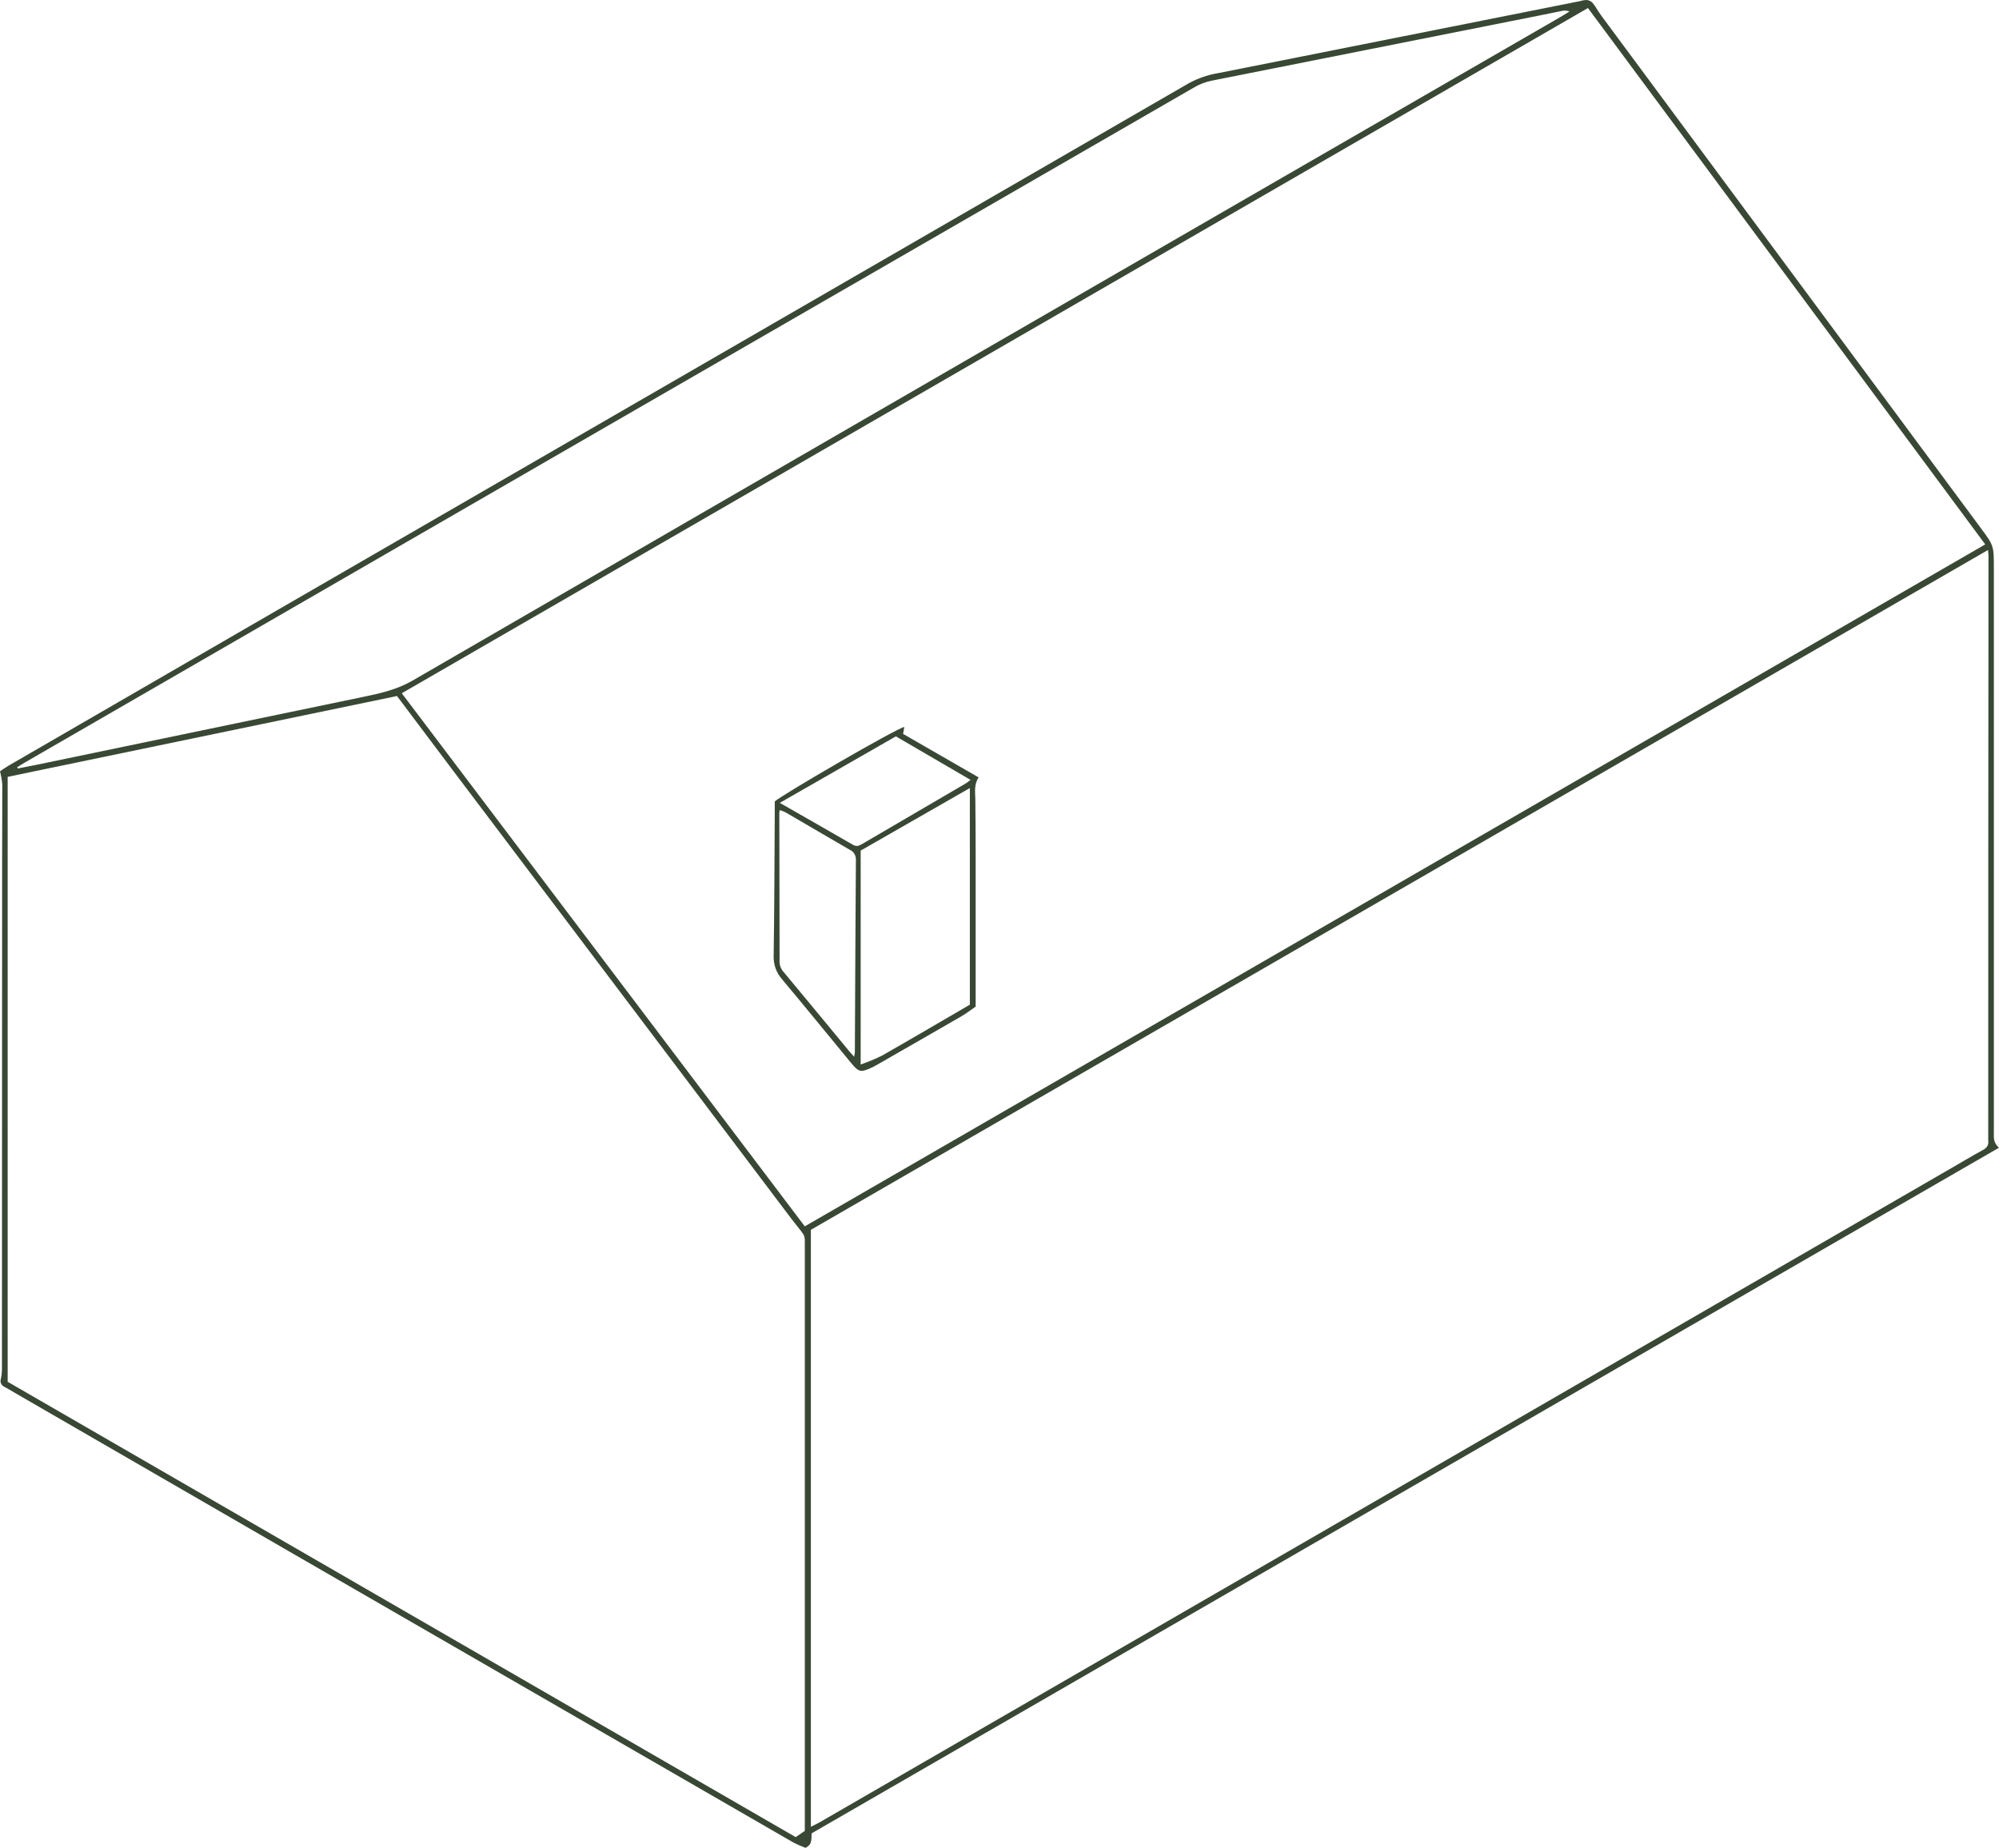
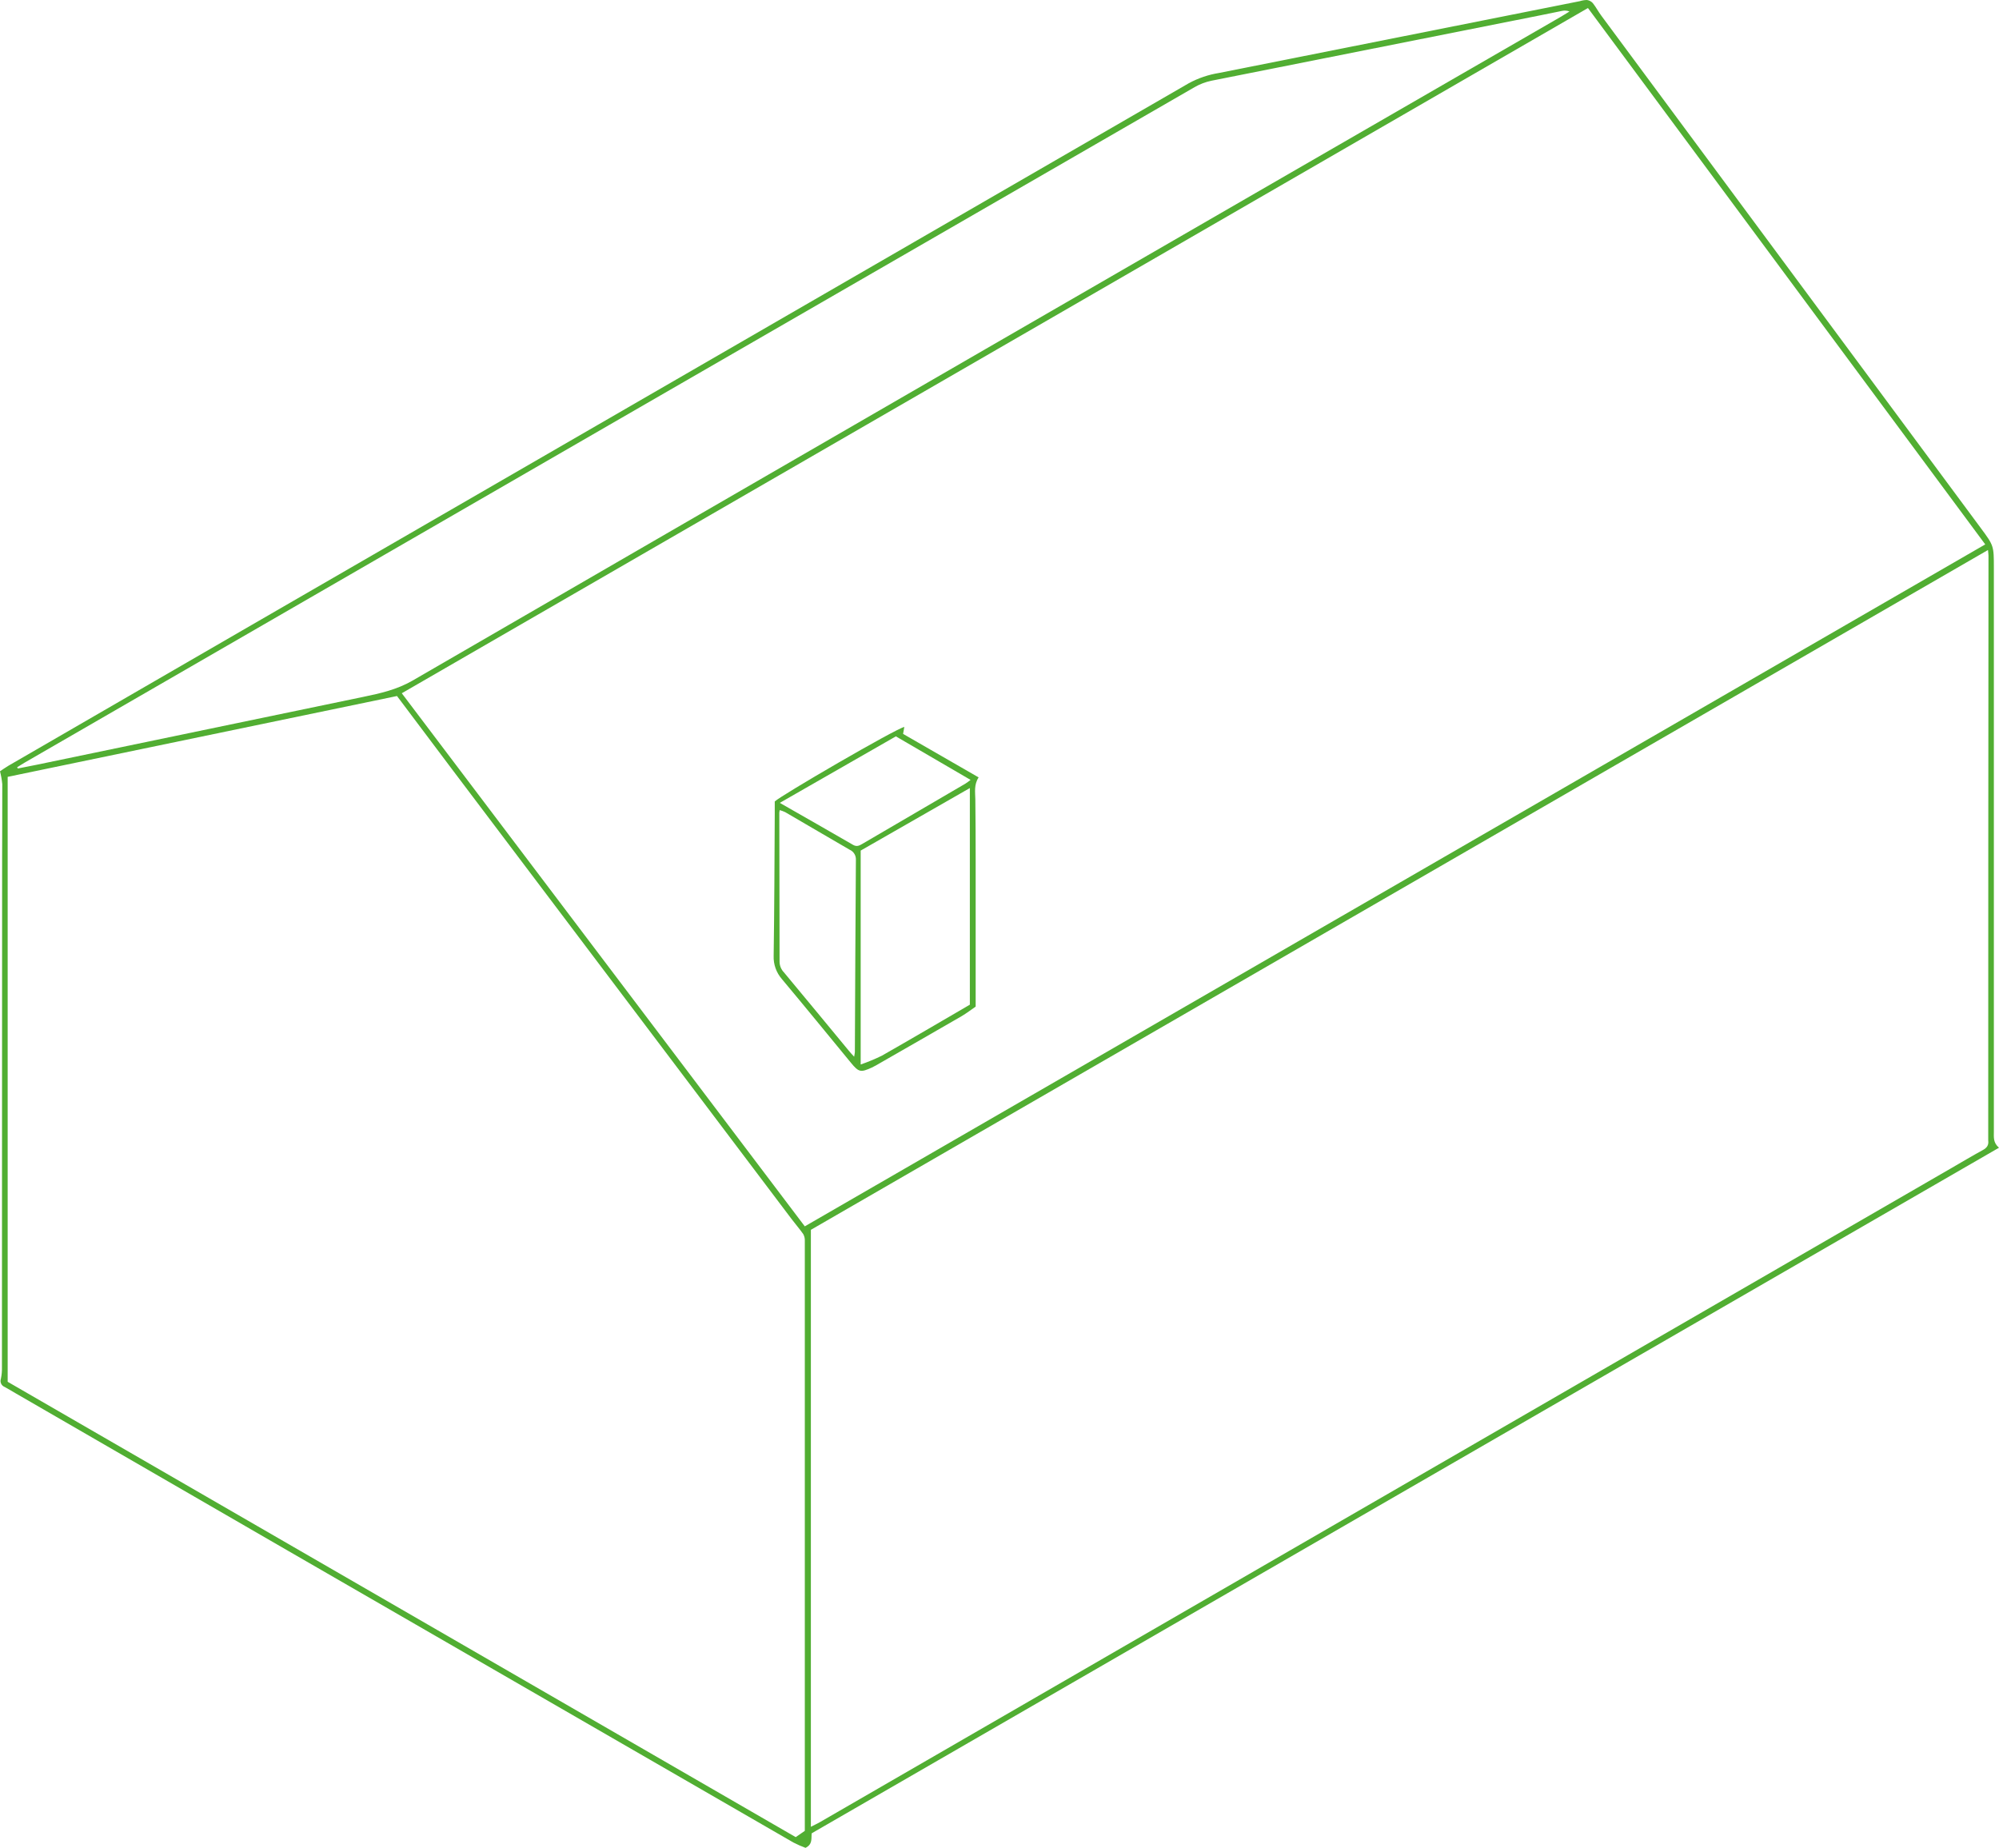
<svg xmlns="http://www.w3.org/2000/svg" width="781.48" height="722.34" viewBox="0 0 781.48 722.34">
  <g id="isometric_house" transform="translate(0 0)">
    <g id="Layer_1" data-name="Layer 1">
-       <path id="Path_10" data-name="Path 10" d="M781.48,448.65l-464.15,268c-.26,2,.46,4.25-2.42,5.69a41.539,41.539,0,0,1-4.75-2.09q-98.78-57-197.5-114Q59.41,575.49,6.16,544.68c-1.45-.84-2.88-1.73-4.36-2.52A2.5,2.5,0,0,1,.35,539a19.74,19.74,0,0,0,.41-4.61q0-99.72.07-199.44c0-9.48.1-19,.06-28.44a32,32,0,0,0-.89-5c.76-.51,2-1.41,3.25-2.15q47.63-27.58,95.26-55.13Q281.66,138.36,464.77,32.52a37.15,37.15,0,0,1,11.8-4L580.22,7.9,617.59.46A9.679,9.679,0,0,1,620.41,0a3.8,3.8,0,0,1,2.28,1.22c1.25,1.58,2.19,3.41,3.39,5Q700.18,106.3,774.3,206.34c5.18,7,5.17,7,5.17,15.74V442.4C779.46,444.55,779.17,446.71,781.48,448.65ZM157.07,271,314.62,479.39,776.1,212.81,620.79,3.14Zm620.11-56L317,480.75V714.11c1.44-.74,2.49-1.22,3.49-1.79L762.71,456.71c4.15-2.4,8.27-4.86,12.48-7.16,1.59-.87,2.32-1.95,2.08-3.72a7.787,7.787,0,0,1,0-1.08q0-113.76.1-227.52C777.36,216.67,777.27,216.1,777.18,215ZM3,540.15l308.07,178,3.56-2.45V485.04a4.89,4.89,0,0,0-.62-2.64c-1.41-2-3.07-3.9-4.56-5.88q-66.3-87.87-132.65-175.7-10.8-14.34-21.6-28.74L3,303.68ZM6.69,299.94l.29.47c2.46-.49,4.93-1,7.38-1.46Q78.23,285.69,142.1,272.4c6.62-1.38,13-2.79,19.18-6.35q224.1-129.78,448.4-259.2c1.32-.76,2.59-1.57,3.89-2.36a5,5,0,0,0-2.86-.24c-2.94.57-5.87,1.21-8.8,1.79Q537.74,18.77,473.59,31.56A22.25,22.25,0,0,0,467,34.07Q238.29,166,9.7,298.08C8.68,298.67,7.69,299.32,6.69,299.94Z" fill="#394834" />
-       <path id="Path_11" data-name="Path 11" d="M353.53,284.16l-.48,2.73,29.53,17c-1.88,2.88-1.33,5.73-1.29,8.57.11,7.79.12,15.59.13,23.38v57.65c-1.7,1.16-3.58,2.63-5.61,3.81-10.58,6.13-21.19,12.19-31.8,18.28-1,.59-2.07,1.21-3.15,1.72-4.38,2-5.12,1.88-8.17-1.82-9-10.92-17.92-21.89-27-32.73a13.08,13.08,0,0,1-3.24-9.13c.28-18.46.32-36.94.43-55.41V313.3C305.19,311,349.9,285,353.53,284.16ZM336.47,332.5v83.62a72.651,72.651,0,0,0,8.28-3.44c11.44-6.51,22.79-13.19,34.4-19.94V308.06Zm-2.55,80.58c.17-1.11.27-1.47.28-1.82.12-25.07.21-50.13.4-75.2a4.077,4.077,0,0,0-2.47-3.91c-8.4-4.86-16.76-9.79-25.16-14.67a13.659,13.659,0,0,0-2.16-.8q-.1.5-.15,1c0,19.43.11,38.86.1,58.29a6.06,6.06,0,0,0,1.71,4.14q12.64,15.19,25.22,30.46c.58.73,1.22,1.43,2.23,2.51Zm16.31-125.23-45.38,26c9.92,5.67,19.3,11,28.62,16.4,1.44.84,2.43.34,3.61-.35l40.35-23.58a24.451,24.451,0,0,0,2-1.45Z" fill="#394834" />
+       <path id="Path_10" data-name="Path 10" d="M781.48,448.65l-464.15,268c-.26,2,.46,4.25-2.42,5.69a41.539,41.539,0,0,1-4.75-2.09q-98.78-57-197.5-114Q59.41,575.49,6.16,544.68c-1.45-.84-2.88-1.73-4.36-2.52A2.5,2.5,0,0,1,.35,539a19.74,19.74,0,0,0,.41-4.61q0-99.72.07-199.44c0-9.48.1-19,.06-28.44a32,32,0,0,0-.89-5c.76-.51,2-1.41,3.25-2.15q47.63-27.58,95.26-55.13Q281.66,138.36,464.77,32.52a37.15,37.15,0,0,1,11.8-4L580.22,7.9,617.59.46A9.679,9.679,0,0,1,620.41,0a3.8,3.8,0,0,1,2.28,1.22c1.25,1.58,2.19,3.41,3.39,5Q700.18,106.3,774.3,206.34c5.18,7,5.17,7,5.17,15.74V442.4C779.46,444.55,779.17,446.71,781.48,448.65ZM157.07,271,314.62,479.39,776.1,212.81,620.79,3.14Zm620.11-56L317,480.75V714.11c1.44-.74,2.49-1.22,3.49-1.79L762.71,456.71c4.15-2.4,8.27-4.86,12.48-7.16,1.59-.87,2.32-1.95,2.08-3.72a7.787,7.787,0,0,1,0-1.08q0-113.76.1-227.52C777.36,216.67,777.27,216.1,777.18,215ZM3,540.15l308.07,178,3.56-2.45V485.04a4.89,4.89,0,0,0-.62-2.64c-1.41-2-3.07-3.9-4.56-5.88q-66.3-87.87-132.65-175.7-10.8-14.34-21.6-28.74L3,303.68ZM6.69,299.94l.29.47c2.46-.49,4.93-1,7.38-1.46Q78.23,285.69,142.1,272.4c6.62-1.38,13-2.79,19.18-6.35q224.1-129.78,448.4-259.2c1.32-.76,2.59-1.57,3.89-2.36a5,5,0,0,0-2.86-.24c-2.94.57-5.87,1.21-8.8,1.79Q537.74,18.77,473.59,31.56A22.25,22.25,0,0,0,467,34.07Q238.29,166,9.7,298.08C8.68,298.67,7.69,299.32,6.69,299.94Z" fill="#51ae32" />
+       <path id="Path_11" data-name="Path 11" d="M353.53,284.16l-.48,2.73,29.53,17c-1.88,2.88-1.33,5.73-1.29,8.57.11,7.79.12,15.59.13,23.38v57.65c-1.7,1.16-3.58,2.63-5.61,3.81-10.58,6.13-21.19,12.19-31.8,18.28-1,.59-2.07,1.21-3.15,1.72-4.38,2-5.12,1.88-8.17-1.82-9-10.92-17.92-21.89-27-32.73a13.08,13.08,0,0,1-3.24-9.13c.28-18.46.32-36.94.43-55.41V313.3C305.19,311,349.9,285,353.53,284.16ZM336.47,332.5v83.62a72.651,72.651,0,0,0,8.28-3.44c11.44-6.51,22.79-13.19,34.4-19.94V308.06Zm-2.55,80.58c.17-1.11.27-1.47.28-1.82.12-25.07.21-50.13.4-75.2a4.077,4.077,0,0,0-2.47-3.91c-8.4-4.86-16.76-9.79-25.16-14.67a13.659,13.659,0,0,0-2.16-.8q-.1.5-.15,1c0,19.43.11,38.86.1,58.29a6.06,6.06,0,0,0,1.71,4.14q12.64,15.19,25.22,30.46c.58.73,1.22,1.43,2.23,2.51Zm16.31-125.23-45.38,26c9.92,5.67,19.3,11,28.62,16.4,1.44.84,2.43.34,3.61-.35l40.35-23.58a24.451,24.451,0,0,0,2-1.45Z" fill="#51ae32" />
    </g>
  </g>
</svg>
